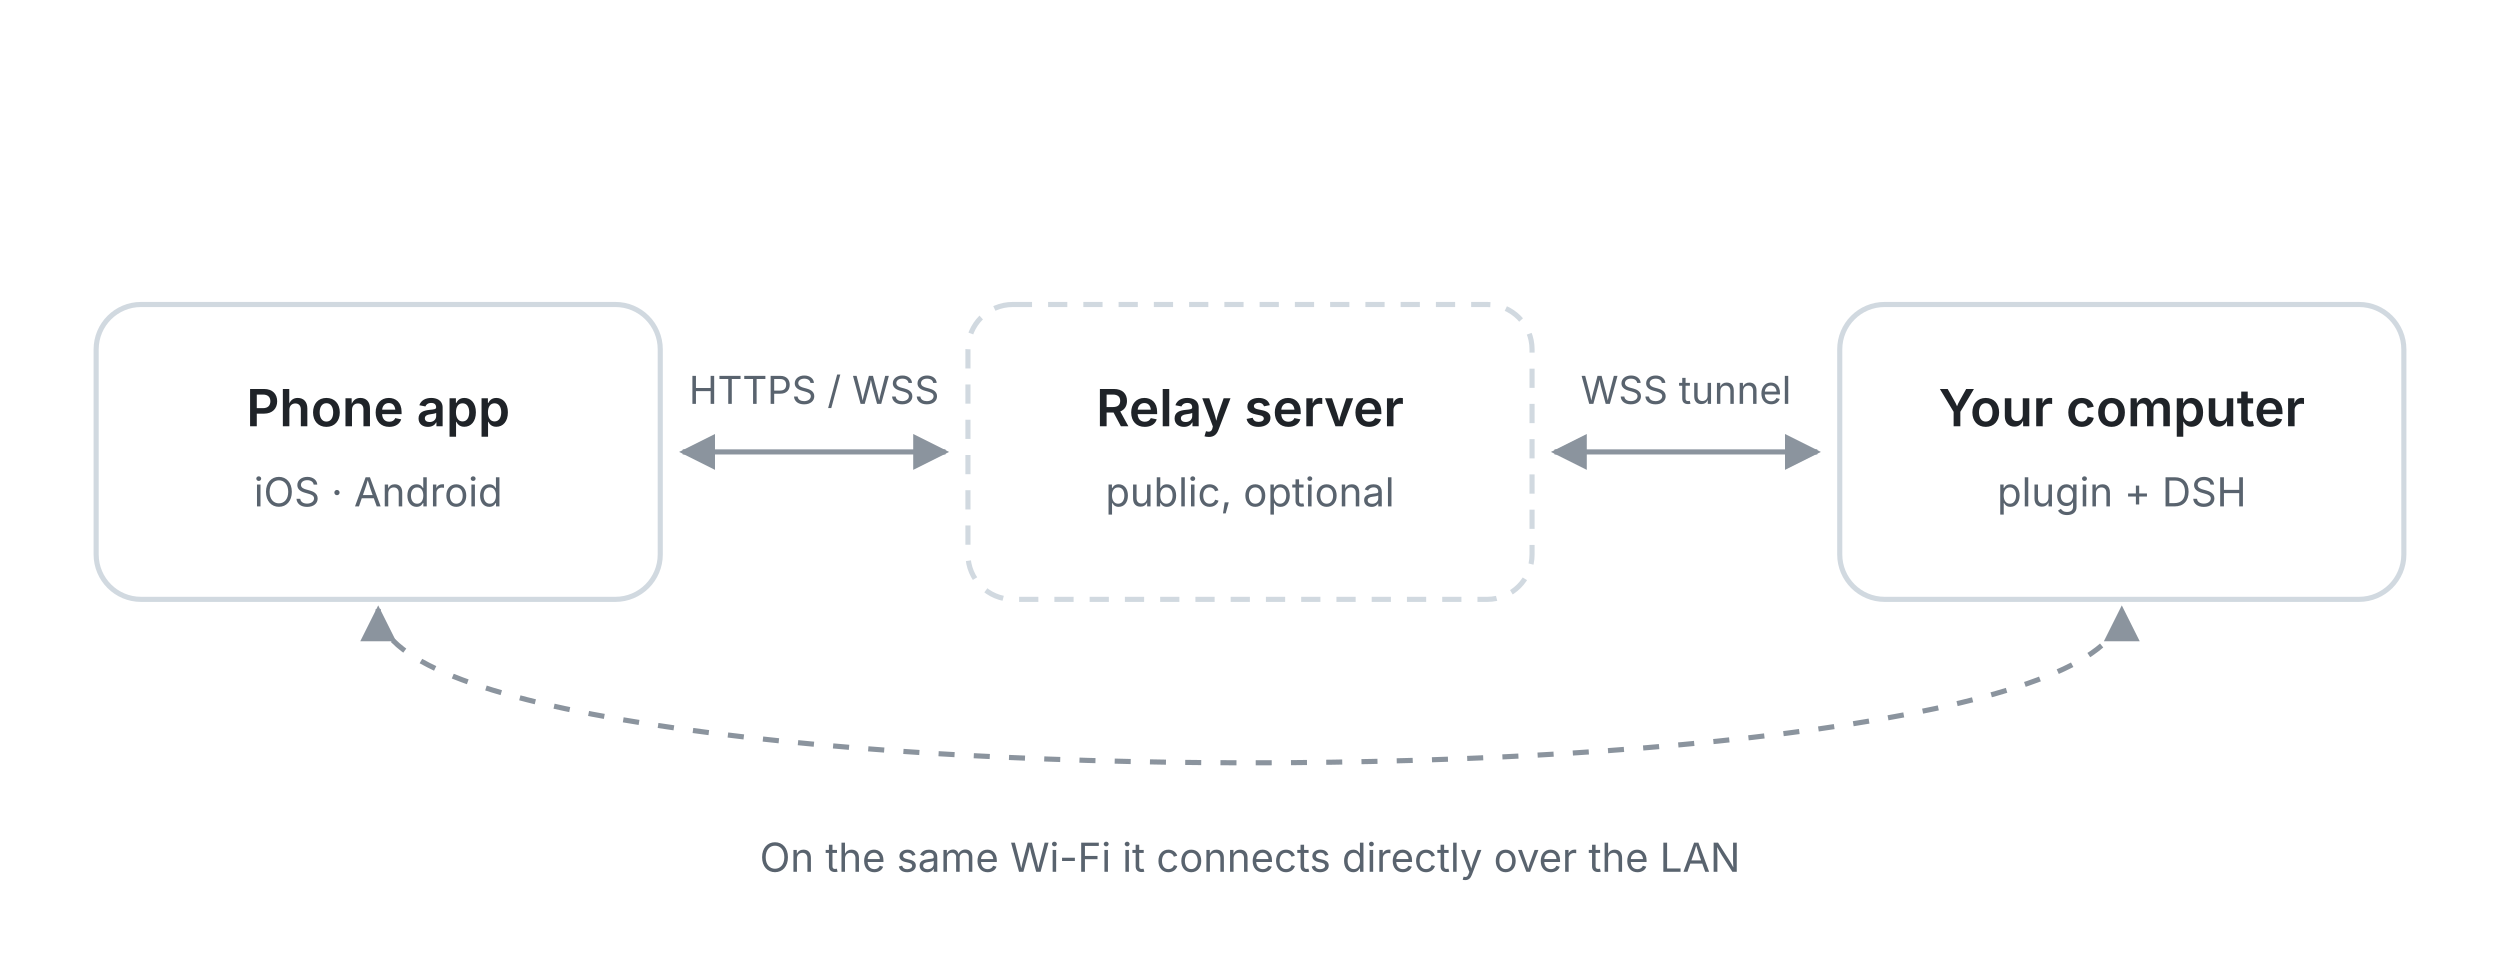
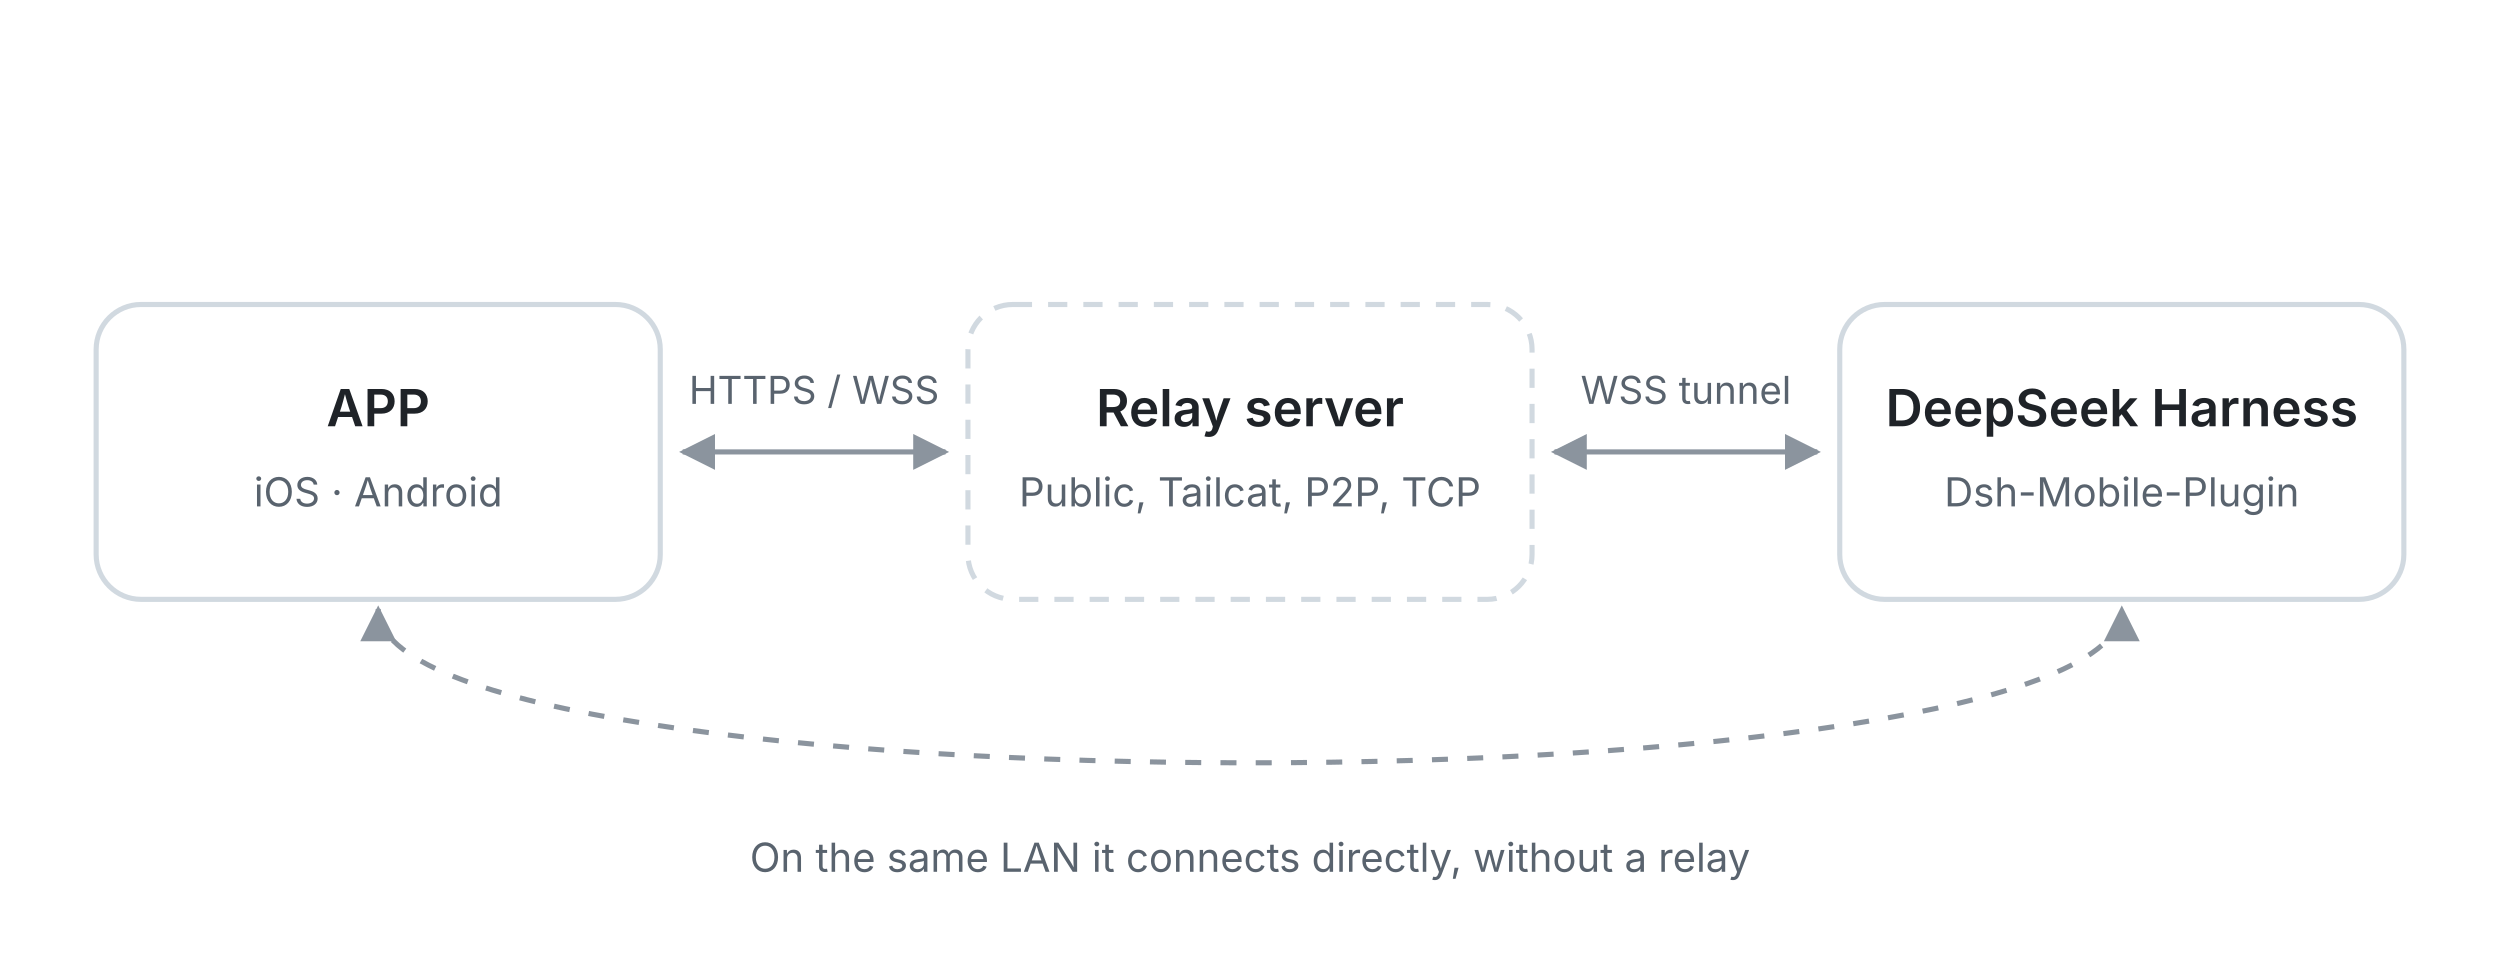
- <svg xmlns="http://www.w3.org/2000/svg" width="780" height="300" viewBox="0 0 780 300" role="img" aria-label="The phone app reaches the DSH on your computer through a relay, or over the LAN">
+ <svg xmlns="http://www.w3.org/2000/svg" width="780" height="300" viewBox="0 0 780 300" role="img" aria-label="How the phone app connects to DeepSeek Harness">
  <defs>
    <marker id="a" viewBox="0 0 10 10" refX="9" refY="5" markerWidth="7" markerHeight="7" orient="auto-start-reverse">
      <path d="M0,0 L10,5 L0,10 z" fill="#8b949e" />
    </marker>
  </defs>
  <g font-family="-apple-system, BlinkMacSystemFont, 'PingFang SC', 'Segoe UI', sans-serif">
    <rect x="30" y="95" width="176" height="92" rx="14" fill="none" stroke="#d1d9e0" stroke-width="1.6" />
-     <text x="118" y="133" text-anchor="middle" font-size="16" font-weight="600" fill="#1f2328">Phone app</text>
+     <text x="118" y="133" text-anchor="middle" font-size="16" font-weight="600" fill="#1f2328">APP</text>
    <text x="118" y="158" text-anchor="middle" font-size="12.5" fill="#59636e">iOS · Android</text>
    <rect x="302" y="95" width="176" height="92" rx="14" fill="none" stroke="#d1d9e0" stroke-width="1.6" stroke-dasharray="6 5" />
    <text x="390" y="133" text-anchor="middle" font-size="16" font-weight="600" fill="#1f2328">Relay server</text>
-     <text x="390" y="158" text-anchor="middle" font-size="12.5" fill="#59636e">public, optional</text>
+     <text x="390" y="158" text-anchor="middle" font-size="12.5" fill="#59636e">Public, Tailcat, P2P, TCP</text>
    <rect x="574" y="95" width="176" height="92" rx="14" fill="none" stroke="#d1d9e0" stroke-width="1.6" />
-     <text x="662" y="133" text-anchor="middle" font-size="16" font-weight="600" fill="#1f2328">Your computer</text>
-     <text x="662" y="158" text-anchor="middle" font-size="12.5" fill="#59636e">plugin + DSH</text>
+     <text x="662" y="133" text-anchor="middle" font-size="16" font-weight="600" fill="#1f2328">DeepSeek Harness</text>
+     <text x="662" y="158" text-anchor="middle" font-size="12.5" fill="#59636e">Dsh-Mobile-Plugin
+ </text>
    <line x1="213" y1="141" x2="295" y2="141" stroke="#8b949e" stroke-width="1.6" marker-start="url(#a)" marker-end="url(#a)" />
    <line x1="485" y1="141" x2="567" y2="141" stroke="#8b949e" stroke-width="1.6" marker-start="url(#a)" marker-end="url(#a)" />
    <text x="254" y="126" text-anchor="middle" font-size="12" fill="#59636e">HTTPS / WSS</text>
    <text x="526" y="126" text-anchor="middle" font-size="12" fill="#59636e">WSS tunnel</text>
    <path d="M118 190 C118 254, 662 254, 662 190" fill="none" stroke="#8b949e" stroke-width="1.6" stroke-dasharray="5 6" marker-start="url(#a)" marker-end="url(#a)" />
-     <text x="390" y="272" text-anchor="middle" font-size="12.5" fill="#59636e">On the same Wi-Fi it connects directly over the LAN</text>
+     <text x="390" y="272" text-anchor="middle" font-size="12.5" fill="#59636e">On the same LAN it connects directly, without a relay</text>
  </g>
</svg>
